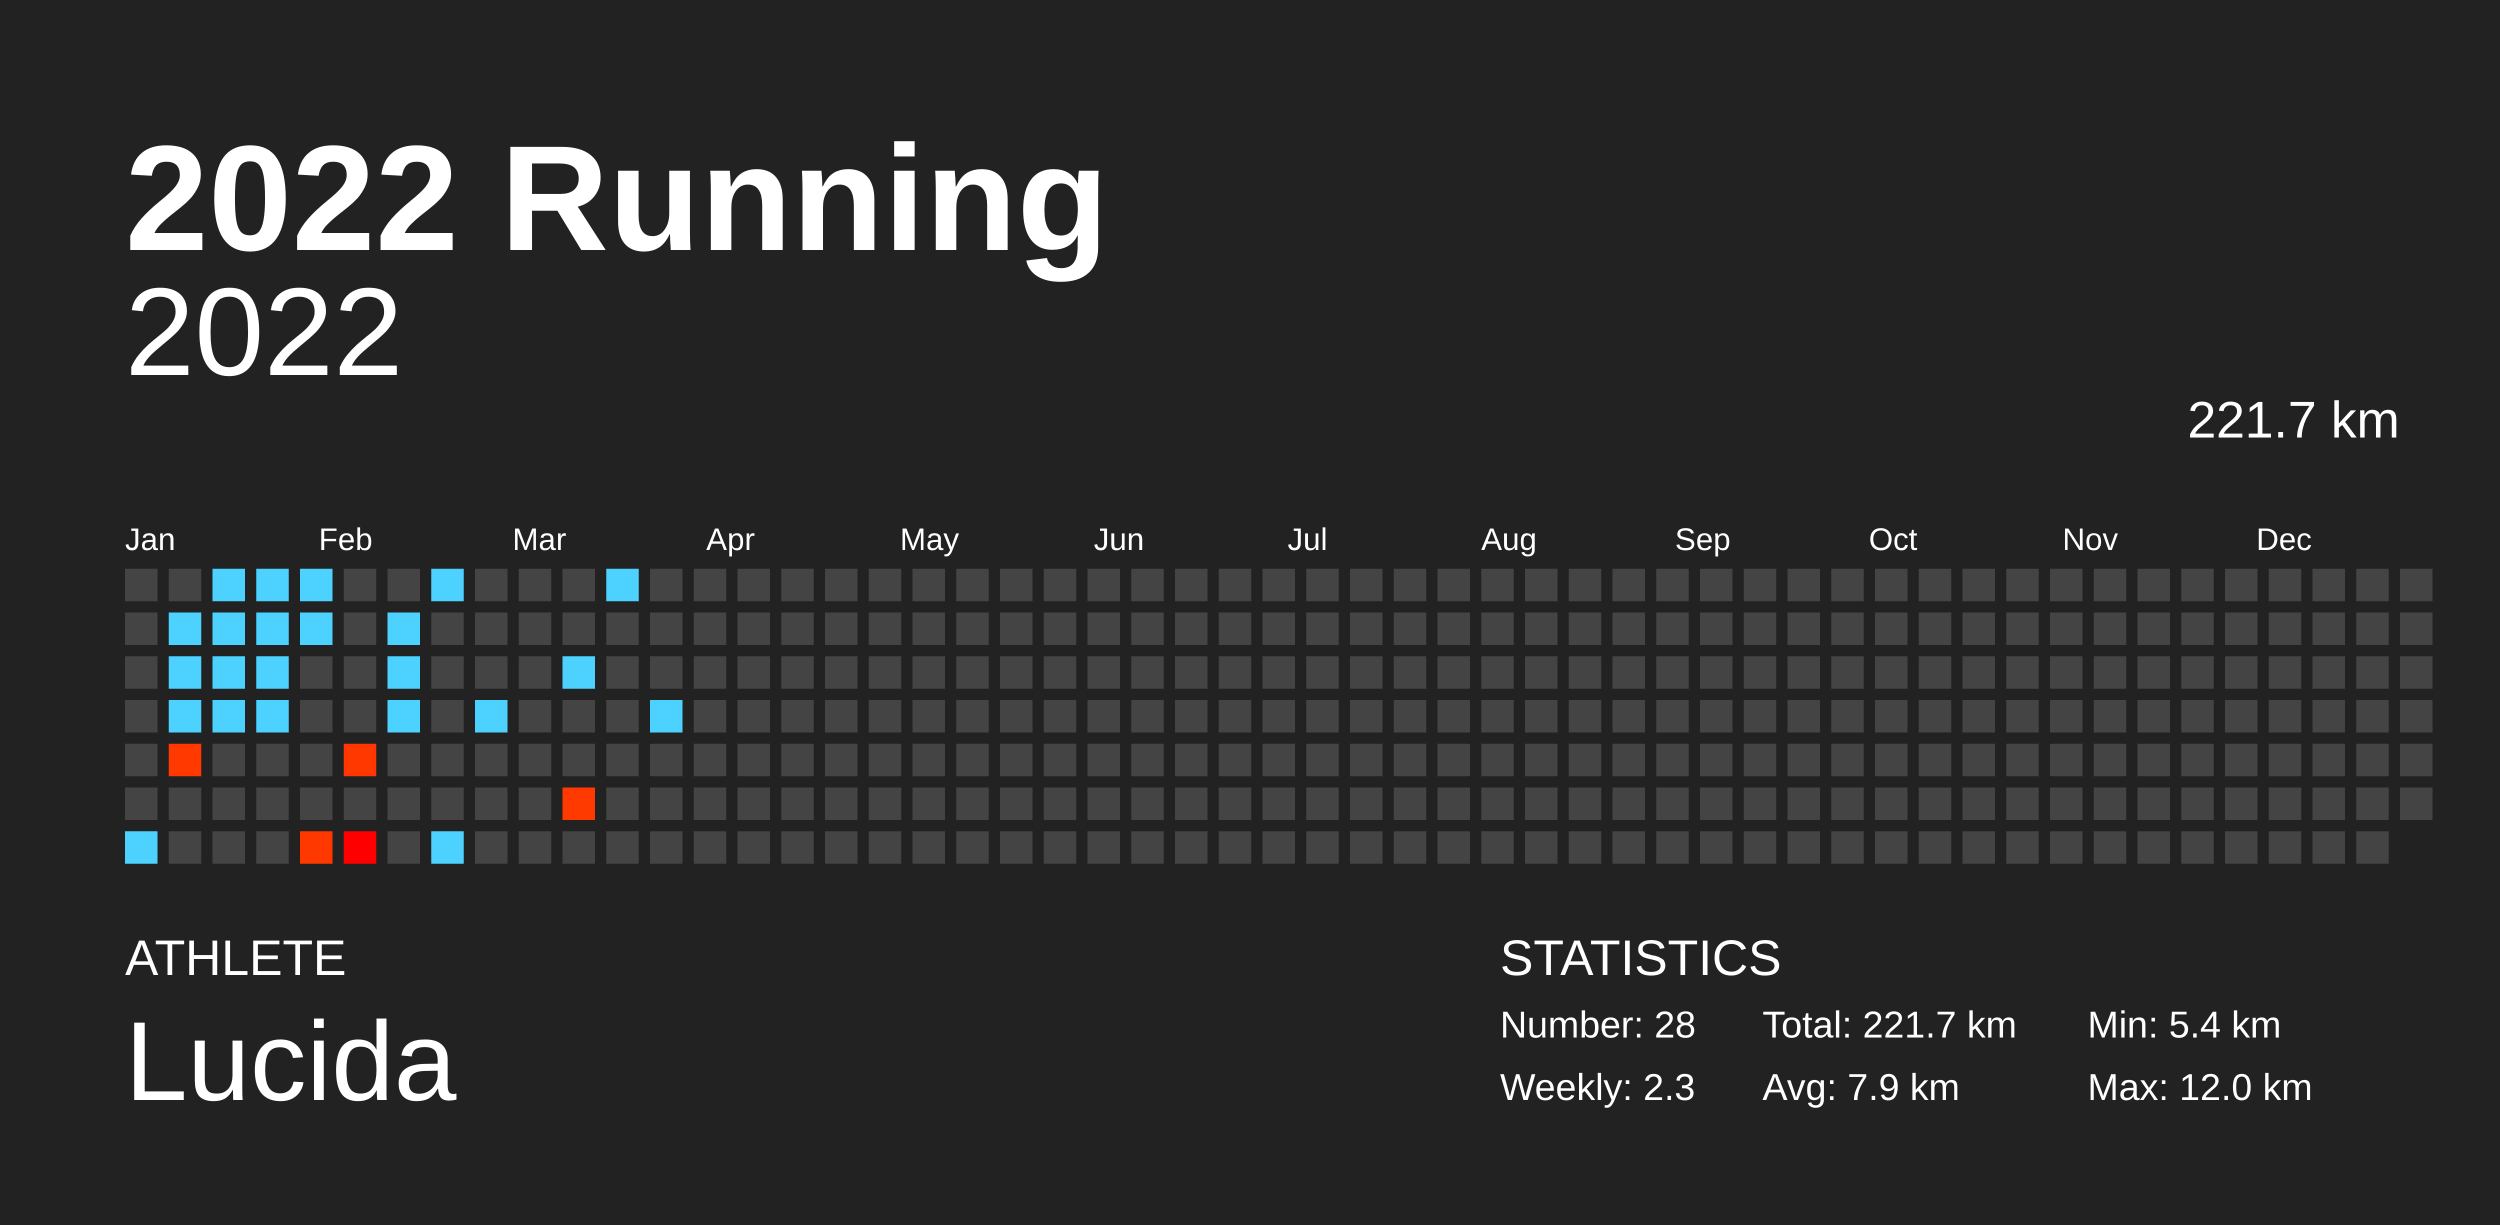
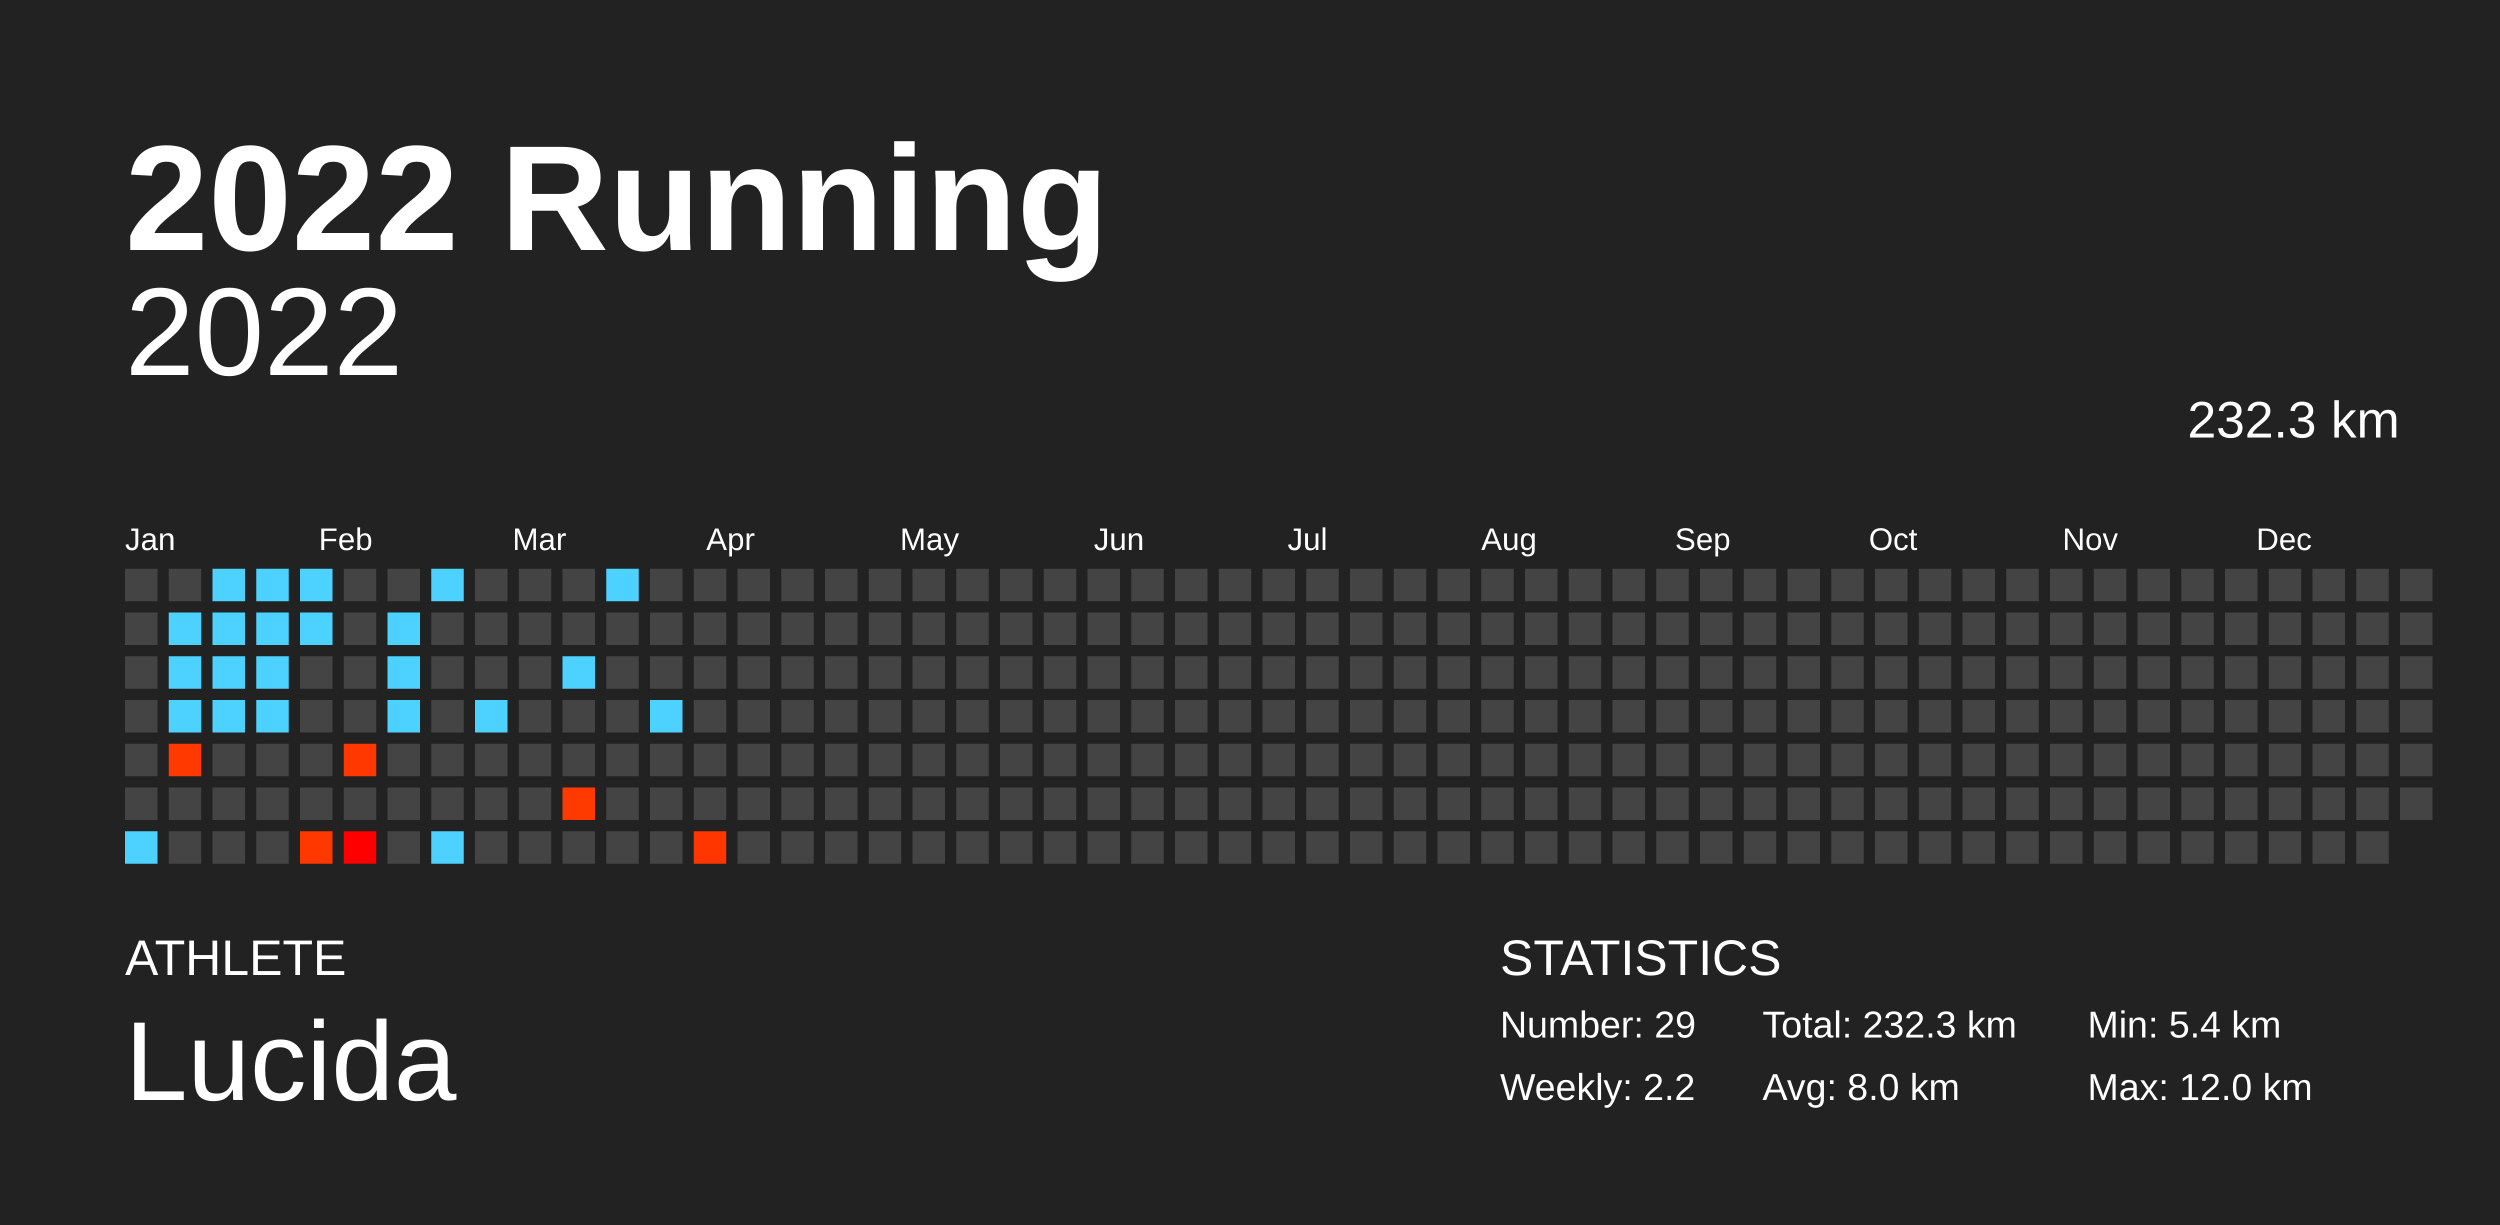
<svg xmlns="http://www.w3.org/2000/svg" baseProfile="full" height="98mm" version="1.1" viewBox="0,0,200,98" width="200mm">
  <defs />
  <rect fill="#222222" height="98" width="200" x="0" y="0" />
  <text fill="#FFFFFF" style="font-size:12px; font-family:Arial; font-weight:bold;" x="10" y="20">2022 Running</text>
  <text fill="#FFFFFF" style="font-size:4px; font-family:Arial" x="10" y="78">ATHLETE</text>
  <text fill="#FFFFFF" style="font-size:9px; font-family:Arial" x="10" y="88">Lucida</text>
  <text fill="#FFFFFF" style="font-size:4px; font-family:Arial" x="120" y="78">STATISTICS</text>
-   <text fill="#FFFFFF" style="font-size:3px; font-family:Arial" x="120" y="83">Number: 28</text>
-   <text fill="#FFFFFF" style="font-size:3px; font-family:Arial" x="120" y="88">Weekly: 2.3</text>
-   <text fill="#FFFFFF" style="font-size:3px; font-family:Arial" x="141" y="83">Total: 221.7 km</text>
-   <text fill="#FFFFFF" style="font-size:3px; font-family:Arial" x="141" y="88">Avg: 7.9 km</text>
+   <text fill="#FFFFFF" style="font-size:3px; font-family:Arial" x="120" y="83">Number: 29</text>
+   <text fill="#FFFFFF" style="font-size:3px; font-family:Arial" x="120" y="88">Weekly: 2.2</text>
+   <text fill="#FFFFFF" style="font-size:3px; font-family:Arial" x="141" y="83">Total: 232.3 km</text>
+   <text fill="#FFFFFF" style="font-size:3px; font-family:Arial" x="141" y="88">Avg: 8.0 km</text>
  <text fill="#FFFFFF" style="font-size:3px; font-family:Arial" x="167" y="83">Min: 5.4 km</text>
  <text fill="#FFFFFF" style="font-size:3px; font-family:Arial" x="167" y="88">Max: 12.0 km</text>
  <text alignment-baseline="hanging" fill="#FFFFFF" style="font-size:10.0px; font-family:Arial;" x="10" y="30">2022</text>
-   <text alignment-baseline="hanging" fill="#FFFFFF" style="font-size:4.125px; font-family:Arial;" x="175" y="35">221.7 km</text>
+   <text alignment-baseline="hanging" fill="#FFFFFF" style="font-size:4.125px; font-family:Arial;" x="175" y="35">232.3 km</text>
  <text fill="#FFFFFF" style="font-size:2.5px; font-family:Arial" x="10.0" y="44">Jan</text>
  <text fill="#FFFFFF" style="font-size:2.5px; font-family:Arial" x="25.5" y="44">Feb</text>
  <text fill="#FFFFFF" style="font-size:2.5px; font-family:Arial" x="41.0" y="44">Mar</text>
  <text fill="#FFFFFF" style="font-size:2.5px; font-family:Arial" x="56.5" y="44">Apr</text>
  <text fill="#FFFFFF" style="font-size:2.5px; font-family:Arial" x="72.0" y="44">May</text>
  <text fill="#FFFFFF" style="font-size:2.5px; font-family:Arial" x="87.5" y="44">Jun</text>
  <text fill="#FFFFFF" style="font-size:2.5px; font-family:Arial" x="103.0" y="44">Jul</text>
  <text fill="#FFFFFF" style="font-size:2.5px; font-family:Arial" x="118.5" y="44">Aug</text>
  <text fill="#FFFFFF" style="font-size:2.5px; font-family:Arial" x="134.0" y="44">Sep</text>
  <text fill="#FFFFFF" style="font-size:2.5px; font-family:Arial" x="149.5" y="44">Oct</text>
  <text fill="#FFFFFF" style="font-size:2.5px; font-family:Arial" x="165.0" y="44">Nov</text>
  <text fill="#FFFFFF" style="font-size:2.5px; font-family:Arial" x="180.5" y="44">Dec</text>
  <rect fill="#444444" height="2.6" width="2.6" x="10.0" y="45.5" />
  <rect fill="#444444" height="2.6" width="2.6" x="10.0" y="49.0" />
  <rect fill="#444444" height="2.6" width="2.6" x="10.0" y="52.5" />
  <rect fill="#444444" height="2.6" width="2.6" x="10.0" y="56.0" />
  <rect fill="#444444" height="2.6" width="2.6" x="10.0" y="59.5" />
  <rect fill="#444444" height="2.6" width="2.6" x="10.0" y="63.0" />
  <rect fill="#4dd2ff" height="2.6" width="2.6" x="10.0" y="66.5" />
  <rect fill="#444444" height="2.6" width="2.6" x="13.5" y="45.5" />
  <rect fill="#4dd2ff" height="2.6" width="2.6" x="13.5" y="49.0" />
  <rect fill="#4dd2ff" height="2.6" width="2.6" x="13.5" y="52.5" />
  <rect fill="#4dd2ff" height="2.6" width="2.6" x="13.5" y="56.0" />
  <rect fill="#ff3900" height="2.6" width="2.6" x="13.5" y="59.5" />
  <rect fill="#444444" height="2.6" width="2.6" x="13.5" y="63.0" />
  <rect fill="#444444" height="2.6" width="2.6" x="13.5" y="66.5" />
  <rect fill="#4dd2ff" height="2.6" width="2.6" x="17.0" y="45.5" />
  <rect fill="#4dd2ff" height="2.6" width="2.6" x="17.0" y="49.0" />
  <rect fill="#4dd2ff" height="2.6" width="2.6" x="17.0" y="52.5" />
  <rect fill="#4dd2ff" height="2.6" width="2.6" x="17.0" y="56.0" />
  <rect fill="#444444" height="2.6" width="2.6" x="17.0" y="59.5" />
  <rect fill="#444444" height="2.6" width="2.6" x="17.0" y="63.0" />
  <rect fill="#444444" height="2.6" width="2.6" x="17.0" y="66.5" />
  <rect fill="#4dd2ff" height="2.6" width="2.6" x="20.5" y="45.5" />
  <rect fill="#4dd2ff" height="2.6" width="2.6" x="20.5" y="49.0" />
  <rect fill="#4dd2ff" height="2.6" width="2.6" x="20.5" y="52.5" />
  <rect fill="#4dd2ff" height="2.6" width="2.6" x="20.5" y="56.0" />
  <rect fill="#444444" height="2.6" width="2.6" x="20.5" y="59.5" />
  <rect fill="#444444" height="2.6" width="2.6" x="20.5" y="63.0" />
  <rect fill="#444444" height="2.6" width="2.6" x="20.5" y="66.5" />
  <rect fill="#4dd2ff" height="2.6" width="2.6" x="24.0" y="45.5" />
  <rect fill="#4dd2ff" height="2.6" width="2.6" x="24.0" y="49.0" />
  <rect fill="#444444" height="2.6" width="2.6" x="24.0" y="52.5" />
  <rect fill="#444444" height="2.6" width="2.6" x="24.0" y="56.0" />
  <rect fill="#444444" height="2.6" width="2.6" x="24.0" y="59.5" />
  <rect fill="#444444" height="2.6" width="2.6" x="24.0" y="63.0" />
  <rect fill="#ff3800" height="2.6" width="2.6" x="24.0" y="66.5" />
  <rect fill="#444444" height="2.6" width="2.6" x="27.5" y="45.5" />
  <rect fill="#444444" height="2.6" width="2.6" x="27.5" y="49.0" />
  <rect fill="#444444" height="2.6" width="2.6" x="27.5" y="52.5" />
  <rect fill="#444444" height="2.6" width="2.6" x="27.5" y="56.0" />
  <rect fill="#ff3800" height="2.6" width="2.6" x="27.5" y="59.5" />
  <rect fill="#444444" height="2.6" width="2.6" x="27.5" y="63.0" />
  <rect fill="#ff0000" height="2.6" width="2.6" x="27.5" y="66.5" />
  <rect fill="#444444" height="2.6" width="2.6" x="31.0" y="45.5" />
  <rect fill="#4dd2ff" height="2.6" width="2.6" x="31.0" y="49.0" />
  <rect fill="#4dd2ff" height="2.6" width="2.6" x="31.0" y="52.5" />
  <rect fill="#4dd2ff" height="2.6" width="2.6" x="31.0" y="56.0" />
  <rect fill="#444444" height="2.6" width="2.6" x="31.0" y="59.5" />
  <rect fill="#444444" height="2.6" width="2.6" x="31.0" y="63.0" />
  <rect fill="#444444" height="2.6" width="2.6" x="31.0" y="66.5" />
  <rect fill="#4dd2ff" height="2.6" width="2.6" x="34.5" y="45.5" />
  <rect fill="#444444" height="2.6" width="2.6" x="34.5" y="49.0" />
  <rect fill="#444444" height="2.6" width="2.6" x="34.5" y="52.5" />
  <rect fill="#444444" height="2.6" width="2.6" x="34.5" y="56.0" />
  <rect fill="#444444" height="2.6" width="2.6" x="34.5" y="59.5" />
  <rect fill="#444444" height="2.6" width="2.6" x="34.5" y="63.0" />
  <rect fill="#4dd2ff" height="2.6" width="2.6" x="34.5" y="66.5" />
  <rect fill="#444444" height="2.6" width="2.6" x="38.0" y="45.5" />
  <rect fill="#444444" height="2.6" width="2.6" x="38.0" y="49.0" />
  <rect fill="#444444" height="2.6" width="2.6" x="38.0" y="52.5" />
  <rect fill="#4dd2ff" height="2.6" width="2.6" x="38.0" y="56.0" />
  <rect fill="#444444" height="2.6" width="2.6" x="38.0" y="59.5" />
  <rect fill="#444444" height="2.6" width="2.6" x="38.0" y="63.0" />
  <rect fill="#444444" height="2.6" width="2.6" x="38.0" y="66.5" />
  <rect fill="#444444" height="2.6" width="2.6" x="41.5" y="45.5" />
  <rect fill="#444444" height="2.6" width="2.6" x="41.5" y="49.0" />
  <rect fill="#444444" height="2.6" width="2.6" x="41.5" y="52.5" />
  <rect fill="#444444" height="2.6" width="2.6" x="41.5" y="56.0" />
  <rect fill="#444444" height="2.6" width="2.6" x="41.5" y="59.5" />
  <rect fill="#444444" height="2.6" width="2.6" x="41.5" y="63.0" />
  <rect fill="#444444" height="2.6" width="2.6" x="41.5" y="66.5" />
  <rect fill="#444444" height="2.6" width="2.6" x="45.0" y="45.5" />
  <rect fill="#444444" height="2.6" width="2.6" x="45.0" y="49.0" />
  <rect fill="#4dd2ff" height="2.6" width="2.6" x="45.0" y="52.5" />
  <rect fill="#444444" height="2.6" width="2.6" x="45.0" y="56.0" />
  <rect fill="#444444" height="2.6" width="2.6" x="45.0" y="59.5" />
  <rect fill="#ff3a00" height="2.6" width="2.6" x="45.0" y="63.0" />
  <rect fill="#444444" height="2.6" width="2.6" x="45.0" y="66.5" />
  <rect fill="#4dd2ff" height="2.6" width="2.6" x="48.5" y="45.5" />
  <rect fill="#444444" height="2.6" width="2.6" x="48.5" y="49.0" />
  <rect fill="#444444" height="2.6" width="2.6" x="48.5" y="52.5" />
  <rect fill="#444444" height="2.6" width="2.6" x="48.5" y="56.0" />
  <rect fill="#444444" height="2.6" width="2.6" x="48.5" y="59.5" />
  <rect fill="#444444" height="2.6" width="2.6" x="48.5" y="63.0" />
  <rect fill="#444444" height="2.6" width="2.6" x="48.5" y="66.5" />
  <rect fill="#444444" height="2.6" width="2.6" x="52.0" y="45.5" />
  <rect fill="#444444" height="2.6" width="2.6" x="52.0" y="49.0" />
  <rect fill="#444444" height="2.6" width="2.6" x="52.0" y="52.5" />
  <rect fill="#4dd2ff" height="2.6" width="2.6" x="52.0" y="56.0" />
  <rect fill="#444444" height="2.6" width="2.6" x="52.0" y="59.5" />
  <rect fill="#444444" height="2.6" width="2.6" x="52.0" y="63.0" />
  <rect fill="#444444" height="2.6" width="2.6" x="52.0" y="66.5" />
  <rect fill="#444444" height="2.6" width="2.6" x="55.5" y="45.5" />
  <rect fill="#444444" height="2.6" width="2.6" x="55.5" y="49.0" />
  <rect fill="#444444" height="2.6" width="2.6" x="55.5" y="52.5" />
  <rect fill="#444444" height="2.6" width="2.6" x="55.5" y="56.0" />
  <rect fill="#444444" height="2.6" width="2.6" x="55.5" y="59.5" />
  <rect fill="#444444" height="2.6" width="2.6" x="55.5" y="63.0" />
-   <rect fill="#444444" height="2.6" width="2.6" x="55.5" y="66.5" />
+   <rect fill="#ff3600" height="2.6" width="2.6" x="55.5" y="66.5" />
  <rect fill="#444444" height="2.6" width="2.6" x="59.0" y="45.5" />
  <rect fill="#444444" height="2.6" width="2.6" x="59.0" y="49.0" />
  <rect fill="#444444" height="2.6" width="2.6" x="59.0" y="52.5" />
  <rect fill="#444444" height="2.6" width="2.6" x="59.0" y="56.0" />
  <rect fill="#444444" height="2.6" width="2.6" x="59.0" y="59.5" />
  <rect fill="#444444" height="2.6" width="2.6" x="59.0" y="63.0" />
  <rect fill="#444444" height="2.6" width="2.6" x="59.0" y="66.5" />
  <rect fill="#444444" height="2.6" width="2.6" x="62.5" y="45.5" />
  <rect fill="#444444" height="2.6" width="2.6" x="62.5" y="49.0" />
  <rect fill="#444444" height="2.6" width="2.6" x="62.5" y="52.5" />
  <rect fill="#444444" height="2.6" width="2.6" x="62.5" y="56.0" />
  <rect fill="#444444" height="2.6" width="2.6" x="62.5" y="59.5" />
  <rect fill="#444444" height="2.6" width="2.6" x="62.5" y="63.0" />
  <rect fill="#444444" height="2.6" width="2.6" x="62.5" y="66.5" />
  <rect fill="#444444" height="2.6" width="2.6" x="66.0" y="45.5" />
  <rect fill="#444444" height="2.6" width="2.6" x="66.0" y="49.0" />
  <rect fill="#444444" height="2.6" width="2.6" x="66.0" y="52.5" />
  <rect fill="#444444" height="2.6" width="2.6" x="66.0" y="56.0" />
  <rect fill="#444444" height="2.6" width="2.6" x="66.0" y="59.5" />
  <rect fill="#444444" height="2.6" width="2.6" x="66.0" y="63.0" />
  <rect fill="#444444" height="2.6" width="2.6" x="66.0" y="66.5" />
  <rect fill="#444444" height="2.6" width="2.6" x="69.5" y="45.5" />
  <rect fill="#444444" height="2.6" width="2.6" x="69.5" y="49.0" />
  <rect fill="#444444" height="2.6" width="2.6" x="69.5" y="52.5" />
  <rect fill="#444444" height="2.6" width="2.6" x="69.5" y="56.0" />
  <rect fill="#444444" height="2.6" width="2.6" x="69.5" y="59.5" />
  <rect fill="#444444" height="2.6" width="2.6" x="69.5" y="63.0" />
  <rect fill="#444444" height="2.6" width="2.6" x="69.5" y="66.5" />
  <rect fill="#444444" height="2.6" width="2.6" x="73.0" y="45.5" />
  <rect fill="#444444" height="2.6" width="2.6" x="73.0" y="49.0" />
  <rect fill="#444444" height="2.6" width="2.6" x="73.0" y="52.5" />
  <rect fill="#444444" height="2.6" width="2.6" x="73.0" y="56.0" />
  <rect fill="#444444" height="2.6" width="2.6" x="73.0" y="59.5" />
  <rect fill="#444444" height="2.6" width="2.6" x="73.0" y="63.0" />
  <rect fill="#444444" height="2.6" width="2.6" x="73.0" y="66.5" />
  <rect fill="#444444" height="2.6" width="2.6" x="76.5" y="45.5" />
  <rect fill="#444444" height="2.6" width="2.6" x="76.5" y="49.0" />
  <rect fill="#444444" height="2.6" width="2.6" x="76.5" y="52.5" />
  <rect fill="#444444" height="2.6" width="2.6" x="76.5" y="56.0" />
  <rect fill="#444444" height="2.6" width="2.6" x="76.5" y="59.5" />
  <rect fill="#444444" height="2.6" width="2.6" x="76.5" y="63.0" />
  <rect fill="#444444" height="2.6" width="2.6" x="76.5" y="66.5" />
  <rect fill="#444444" height="2.6" width="2.6" x="80.0" y="45.5" />
  <rect fill="#444444" height="2.6" width="2.6" x="80.0" y="49.0" />
  <rect fill="#444444" height="2.6" width="2.6" x="80.0" y="52.5" />
  <rect fill="#444444" height="2.6" width="2.6" x="80.0" y="56.0" />
  <rect fill="#444444" height="2.6" width="2.6" x="80.0" y="59.5" />
  <rect fill="#444444" height="2.6" width="2.6" x="80.0" y="63.0" />
  <rect fill="#444444" height="2.6" width="2.6" x="80.0" y="66.5" />
  <rect fill="#444444" height="2.6" width="2.6" x="83.5" y="45.5" />
  <rect fill="#444444" height="2.6" width="2.6" x="83.5" y="49.0" />
  <rect fill="#444444" height="2.6" width="2.6" x="83.5" y="52.5" />
  <rect fill="#444444" height="2.6" width="2.6" x="83.5" y="56.0" />
  <rect fill="#444444" height="2.6" width="2.6" x="83.5" y="59.5" />
  <rect fill="#444444" height="2.6" width="2.6" x="83.5" y="63.0" />
  <rect fill="#444444" height="2.6" width="2.6" x="83.5" y="66.5" />
  <rect fill="#444444" height="2.6" width="2.6" x="87.0" y="45.5" />
  <rect fill="#444444" height="2.6" width="2.6" x="87.0" y="49.0" />
  <rect fill="#444444" height="2.6" width="2.6" x="87.0" y="52.5" />
  <rect fill="#444444" height="2.6" width="2.6" x="87.0" y="56.0" />
  <rect fill="#444444" height="2.6" width="2.6" x="87.0" y="59.5" />
  <rect fill="#444444" height="2.6" width="2.6" x="87.0" y="63.0" />
  <rect fill="#444444" height="2.6" width="2.6" x="87.0" y="66.5" />
  <rect fill="#444444" height="2.6" width="2.6" x="90.5" y="45.5" />
  <rect fill="#444444" height="2.6" width="2.6" x="90.5" y="49.0" />
  <rect fill="#444444" height="2.6" width="2.6" x="90.5" y="52.5" />
  <rect fill="#444444" height="2.6" width="2.6" x="90.5" y="56.0" />
  <rect fill="#444444" height="2.6" width="2.6" x="90.5" y="59.5" />
  <rect fill="#444444" height="2.6" width="2.6" x="90.5" y="63.0" />
  <rect fill="#444444" height="2.6" width="2.6" x="90.5" y="66.5" />
  <rect fill="#444444" height="2.6" width="2.6" x="94.0" y="45.5" />
  <rect fill="#444444" height="2.6" width="2.6" x="94.0" y="49.0" />
  <rect fill="#444444" height="2.6" width="2.6" x="94.0" y="52.5" />
  <rect fill="#444444" height="2.6" width="2.6" x="94.0" y="56.0" />
  <rect fill="#444444" height="2.6" width="2.6" x="94.0" y="59.5" />
  <rect fill="#444444" height="2.6" width="2.6" x="94.0" y="63.0" />
  <rect fill="#444444" height="2.6" width="2.6" x="94.0" y="66.5" />
  <rect fill="#444444" height="2.6" width="2.6" x="97.5" y="45.5" />
  <rect fill="#444444" height="2.6" width="2.6" x="97.5" y="49.0" />
  <rect fill="#444444" height="2.6" width="2.6" x="97.5" y="52.5" />
  <rect fill="#444444" height="2.6" width="2.6" x="97.5" y="56.0" />
  <rect fill="#444444" height="2.6" width="2.6" x="97.5" y="59.5" />
  <rect fill="#444444" height="2.6" width="2.6" x="97.5" y="63.0" />
  <rect fill="#444444" height="2.6" width="2.6" x="97.5" y="66.5" />
  <rect fill="#444444" height="2.6" width="2.6" x="101.0" y="45.5" />
  <rect fill="#444444" height="2.6" width="2.6" x="101.0" y="49.0" />
  <rect fill="#444444" height="2.6" width="2.6" x="101.0" y="52.5" />
  <rect fill="#444444" height="2.6" width="2.6" x="101.0" y="56.0" />
  <rect fill="#444444" height="2.6" width="2.6" x="101.0" y="59.5" />
  <rect fill="#444444" height="2.6" width="2.6" x="101.0" y="63.0" />
  <rect fill="#444444" height="2.6" width="2.6" x="101.0" y="66.5" />
  <rect fill="#444444" height="2.6" width="2.6" x="104.5" y="45.5" />
  <rect fill="#444444" height="2.6" width="2.6" x="104.5" y="49.0" />
  <rect fill="#444444" height="2.6" width="2.6" x="104.5" y="52.5" />
  <rect fill="#444444" height="2.6" width="2.6" x="104.5" y="56.0" />
  <rect fill="#444444" height="2.6" width="2.6" x="104.5" y="59.5" />
  <rect fill="#444444" height="2.6" width="2.6" x="104.5" y="63.0" />
  <rect fill="#444444" height="2.6" width="2.6" x="104.5" y="66.5" />
  <rect fill="#444444" height="2.6" width="2.6" x="108.0" y="45.5" />
  <rect fill="#444444" height="2.6" width="2.6" x="108.0" y="49.0" />
  <rect fill="#444444" height="2.6" width="2.6" x="108.0" y="52.5" />
  <rect fill="#444444" height="2.6" width="2.6" x="108.0" y="56.0" />
  <rect fill="#444444" height="2.6" width="2.6" x="108.0" y="59.5" />
  <rect fill="#444444" height="2.6" width="2.6" x="108.0" y="63.0" />
  <rect fill="#444444" height="2.6" width="2.6" x="108.0" y="66.5" />
  <rect fill="#444444" height="2.6" width="2.6" x="111.5" y="45.5" />
  <rect fill="#444444" height="2.6" width="2.6" x="111.5" y="49.0" />
  <rect fill="#444444" height="2.6" width="2.6" x="111.5" y="52.5" />
  <rect fill="#444444" height="2.6" width="2.6" x="111.5" y="56.0" />
  <rect fill="#444444" height="2.6" width="2.6" x="111.5" y="59.5" />
  <rect fill="#444444" height="2.6" width="2.6" x="111.5" y="63.0" />
  <rect fill="#444444" height="2.6" width="2.6" x="111.5" y="66.5" />
  <rect fill="#444444" height="2.6" width="2.6" x="115.0" y="45.5" />
  <rect fill="#444444" height="2.6" width="2.6" x="115.0" y="49.0" />
  <rect fill="#444444" height="2.6" width="2.6" x="115.0" y="52.5" />
  <rect fill="#444444" height="2.6" width="2.6" x="115.0" y="56.0" />
  <rect fill="#444444" height="2.6" width="2.6" x="115.0" y="59.5" />
  <rect fill="#444444" height="2.6" width="2.6" x="115.0" y="63.0" />
  <rect fill="#444444" height="2.6" width="2.6" x="115.0" y="66.5" />
  <rect fill="#444444" height="2.6" width="2.6" x="118.5" y="45.5" />
  <rect fill="#444444" height="2.6" width="2.6" x="118.5" y="49.0" />
  <rect fill="#444444" height="2.6" width="2.6" x="118.5" y="52.5" />
  <rect fill="#444444" height="2.6" width="2.6" x="118.5" y="56.0" />
  <rect fill="#444444" height="2.6" width="2.6" x="118.5" y="59.5" />
  <rect fill="#444444" height="2.6" width="2.6" x="118.5" y="63.0" />
  <rect fill="#444444" height="2.6" width="2.6" x="118.5" y="66.5" />
  <rect fill="#444444" height="2.6" width="2.6" x="122.0" y="45.5" />
  <rect fill="#444444" height="2.6" width="2.6" x="122.0" y="49.0" />
  <rect fill="#444444" height="2.6" width="2.6" x="122.0" y="52.5" />
  <rect fill="#444444" height="2.6" width="2.6" x="122.0" y="56.0" />
  <rect fill="#444444" height="2.6" width="2.6" x="122.0" y="59.5" />
  <rect fill="#444444" height="2.6" width="2.6" x="122.0" y="63.0" />
  <rect fill="#444444" height="2.6" width="2.6" x="122.0" y="66.5" />
  <rect fill="#444444" height="2.6" width="2.6" x="125.5" y="45.5" />
  <rect fill="#444444" height="2.6" width="2.6" x="125.5" y="49.0" />
  <rect fill="#444444" height="2.6" width="2.6" x="125.5" y="52.5" />
  <rect fill="#444444" height="2.6" width="2.6" x="125.5" y="56.0" />
  <rect fill="#444444" height="2.6" width="2.6" x="125.5" y="59.5" />
  <rect fill="#444444" height="2.6" width="2.6" x="125.5" y="63.0" />
  <rect fill="#444444" height="2.6" width="2.6" x="125.5" y="66.5" />
  <rect fill="#444444" height="2.6" width="2.6" x="129.0" y="45.5" />
  <rect fill="#444444" height="2.6" width="2.6" x="129.0" y="49.0" />
  <rect fill="#444444" height="2.6" width="2.6" x="129.0" y="52.5" />
  <rect fill="#444444" height="2.6" width="2.6" x="129.0" y="56.0" />
  <rect fill="#444444" height="2.6" width="2.6" x="129.0" y="59.5" />
  <rect fill="#444444" height="2.6" width="2.6" x="129.0" y="63.0" />
  <rect fill="#444444" height="2.6" width="2.6" x="129.0" y="66.5" />
  <rect fill="#444444" height="2.6" width="2.6" x="132.5" y="45.5" />
  <rect fill="#444444" height="2.6" width="2.6" x="132.5" y="49.0" />
  <rect fill="#444444" height="2.6" width="2.6" x="132.5" y="52.5" />
  <rect fill="#444444" height="2.6" width="2.6" x="132.5" y="56.0" />
  <rect fill="#444444" height="2.6" width="2.6" x="132.5" y="59.5" />
  <rect fill="#444444" height="2.6" width="2.6" x="132.5" y="63.0" />
  <rect fill="#444444" height="2.6" width="2.6" x="132.5" y="66.5" />
  <rect fill="#444444" height="2.6" width="2.6" x="136.0" y="45.5" />
  <rect fill="#444444" height="2.6" width="2.6" x="136.0" y="49.0" />
  <rect fill="#444444" height="2.6" width="2.6" x="136.0" y="52.5" />
  <rect fill="#444444" height="2.6" width="2.6" x="136.0" y="56.0" />
  <rect fill="#444444" height="2.6" width="2.6" x="136.0" y="59.5" />
  <rect fill="#444444" height="2.6" width="2.6" x="136.0" y="63.0" />
  <rect fill="#444444" height="2.6" width="2.6" x="136.0" y="66.5" />
  <rect fill="#444444" height="2.6" width="2.6" x="139.5" y="45.5" />
  <rect fill="#444444" height="2.6" width="2.6" x="139.5" y="49.0" />
  <rect fill="#444444" height="2.6" width="2.6" x="139.5" y="52.5" />
  <rect fill="#444444" height="2.6" width="2.6" x="139.5" y="56.0" />
  <rect fill="#444444" height="2.6" width="2.6" x="139.5" y="59.5" />
  <rect fill="#444444" height="2.6" width="2.6" x="139.5" y="63.0" />
  <rect fill="#444444" height="2.6" width="2.6" x="139.5" y="66.5" />
  <rect fill="#444444" height="2.6" width="2.6" x="143.0" y="45.5" />
  <rect fill="#444444" height="2.6" width="2.6" x="143.0" y="49.0" />
  <rect fill="#444444" height="2.6" width="2.6" x="143.0" y="52.5" />
  <rect fill="#444444" height="2.6" width="2.6" x="143.0" y="56.0" />
  <rect fill="#444444" height="2.6" width="2.6" x="143.0" y="59.5" />
  <rect fill="#444444" height="2.6" width="2.6" x="143.0" y="63.0" />
  <rect fill="#444444" height="2.6" width="2.6" x="143.0" y="66.5" />
  <rect fill="#444444" height="2.6" width="2.6" x="146.5" y="45.5" />
  <rect fill="#444444" height="2.6" width="2.6" x="146.5" y="49.0" />
  <rect fill="#444444" height="2.6" width="2.6" x="146.5" y="52.5" />
  <rect fill="#444444" height="2.6" width="2.6" x="146.5" y="56.0" />
  <rect fill="#444444" height="2.6" width="2.6" x="146.5" y="59.5" />
  <rect fill="#444444" height="2.6" width="2.6" x="146.5" y="63.0" />
  <rect fill="#444444" height="2.6" width="2.6" x="146.5" y="66.5" />
  <rect fill="#444444" height="2.6" width="2.6" x="150.0" y="45.5" />
  <rect fill="#444444" height="2.6" width="2.6" x="150.0" y="49.0" />
  <rect fill="#444444" height="2.6" width="2.6" x="150.0" y="52.5" />
  <rect fill="#444444" height="2.6" width="2.6" x="150.0" y="56.0" />
  <rect fill="#444444" height="2.6" width="2.6" x="150.0" y="59.5" />
  <rect fill="#444444" height="2.6" width="2.6" x="150.0" y="63.0" />
  <rect fill="#444444" height="2.6" width="2.6" x="150.0" y="66.5" />
  <rect fill="#444444" height="2.6" width="2.6" x="153.5" y="45.5" />
  <rect fill="#444444" height="2.6" width="2.6" x="153.5" y="49.0" />
  <rect fill="#444444" height="2.6" width="2.6" x="153.5" y="52.5" />
  <rect fill="#444444" height="2.6" width="2.6" x="153.5" y="56.0" />
  <rect fill="#444444" height="2.6" width="2.6" x="153.5" y="59.5" />
  <rect fill="#444444" height="2.6" width="2.6" x="153.5" y="63.0" />
  <rect fill="#444444" height="2.6" width="2.6" x="153.5" y="66.5" />
  <rect fill="#444444" height="2.6" width="2.6" x="157.0" y="45.5" />
  <rect fill="#444444" height="2.6" width="2.6" x="157.0" y="49.0" />
  <rect fill="#444444" height="2.6" width="2.6" x="157.0" y="52.5" />
  <rect fill="#444444" height="2.6" width="2.6" x="157.0" y="56.0" />
  <rect fill="#444444" height="2.6" width="2.6" x="157.0" y="59.5" />
  <rect fill="#444444" height="2.6" width="2.6" x="157.0" y="63.0" />
  <rect fill="#444444" height="2.6" width="2.6" x="157.0" y="66.5" />
  <rect fill="#444444" height="2.6" width="2.6" x="160.5" y="45.5" />
  <rect fill="#444444" height="2.6" width="2.6" x="160.5" y="49.0" />
  <rect fill="#444444" height="2.6" width="2.6" x="160.5" y="52.5" />
  <rect fill="#444444" height="2.6" width="2.6" x="160.5" y="56.0" />
  <rect fill="#444444" height="2.6" width="2.6" x="160.5" y="59.5" />
  <rect fill="#444444" height="2.6" width="2.6" x="160.5" y="63.0" />
  <rect fill="#444444" height="2.6" width="2.6" x="160.5" y="66.5" />
  <rect fill="#444444" height="2.6" width="2.6" x="164.0" y="45.5" />
  <rect fill="#444444" height="2.6" width="2.6" x="164.0" y="49.0" />
  <rect fill="#444444" height="2.6" width="2.6" x="164.0" y="52.5" />
  <rect fill="#444444" height="2.6" width="2.6" x="164.0" y="56.0" />
  <rect fill="#444444" height="2.6" width="2.6" x="164.0" y="59.5" />
  <rect fill="#444444" height="2.6" width="2.6" x="164.0" y="63.0" />
  <rect fill="#444444" height="2.6" width="2.6" x="164.0" y="66.5" />
  <rect fill="#444444" height="2.6" width="2.6" x="167.5" y="45.5" />
  <rect fill="#444444" height="2.6" width="2.6" x="167.5" y="49.0" />
  <rect fill="#444444" height="2.6" width="2.6" x="167.5" y="52.5" />
  <rect fill="#444444" height="2.6" width="2.6" x="167.5" y="56.0" />
  <rect fill="#444444" height="2.6" width="2.6" x="167.5" y="59.5" />
  <rect fill="#444444" height="2.6" width="2.6" x="167.5" y="63.0" />
  <rect fill="#444444" height="2.6" width="2.6" x="167.5" y="66.5" />
  <rect fill="#444444" height="2.6" width="2.6" x="171.0" y="45.5" />
  <rect fill="#444444" height="2.6" width="2.6" x="171.0" y="49.0" />
  <rect fill="#444444" height="2.6" width="2.6" x="171.0" y="52.5" />
  <rect fill="#444444" height="2.6" width="2.6" x="171.0" y="56.0" />
  <rect fill="#444444" height="2.6" width="2.6" x="171.0" y="59.5" />
  <rect fill="#444444" height="2.6" width="2.6" x="171.0" y="63.0" />
  <rect fill="#444444" height="2.6" width="2.6" x="171.0" y="66.5" />
  <rect fill="#444444" height="2.6" width="2.6" x="174.5" y="45.5" />
  <rect fill="#444444" height="2.6" width="2.6" x="174.5" y="49.0" />
  <rect fill="#444444" height="2.6" width="2.6" x="174.5" y="52.5" />
  <rect fill="#444444" height="2.6" width="2.6" x="174.5" y="56.0" />
  <rect fill="#444444" height="2.6" width="2.6" x="174.5" y="59.5" />
  <rect fill="#444444" height="2.6" width="2.6" x="174.5" y="63.0" />
  <rect fill="#444444" height="2.6" width="2.6" x="174.5" y="66.5" />
  <rect fill="#444444" height="2.6" width="2.6" x="178.0" y="45.5" />
  <rect fill="#444444" height="2.6" width="2.6" x="178.0" y="49.0" />
  <rect fill="#444444" height="2.6" width="2.6" x="178.0" y="52.5" />
  <rect fill="#444444" height="2.6" width="2.6" x="178.0" y="56.0" />
  <rect fill="#444444" height="2.6" width="2.6" x="178.0" y="59.5" />
  <rect fill="#444444" height="2.6" width="2.6" x="178.0" y="63.0" />
  <rect fill="#444444" height="2.6" width="2.6" x="178.0" y="66.5" />
  <rect fill="#444444" height="2.6" width="2.6" x="181.5" y="45.5" />
  <rect fill="#444444" height="2.6" width="2.6" x="181.5" y="49.0" />
  <rect fill="#444444" height="2.6" width="2.6" x="181.5" y="52.5" />
  <rect fill="#444444" height="2.6" width="2.6" x="181.5" y="56.0" />
  <rect fill="#444444" height="2.6" width="2.6" x="181.5" y="59.5" />
  <rect fill="#444444" height="2.6" width="2.6" x="181.5" y="63.0" />
  <rect fill="#444444" height="2.6" width="2.6" x="181.5" y="66.5" />
  <rect fill="#444444" height="2.6" width="2.6" x="185.0" y="45.5" />
  <rect fill="#444444" height="2.6" width="2.6" x="185.0" y="49.0" />
  <rect fill="#444444" height="2.6" width="2.6" x="185.0" y="52.5" />
  <rect fill="#444444" height="2.6" width="2.6" x="185.0" y="56.0" />
  <rect fill="#444444" height="2.6" width="2.6" x="185.0" y="59.5" />
  <rect fill="#444444" height="2.6" width="2.6" x="185.0" y="63.0" />
  <rect fill="#444444" height="2.6" width="2.6" x="185.0" y="66.5" />
  <rect fill="#444444" height="2.6" width="2.6" x="188.5" y="45.5" />
  <rect fill="#444444" height="2.6" width="2.6" x="188.5" y="49.0" />
  <rect fill="#444444" height="2.6" width="2.6" x="188.5" y="52.5" />
  <rect fill="#444444" height="2.6" width="2.6" x="188.5" y="56.0" />
  <rect fill="#444444" height="2.6" width="2.6" x="188.5" y="59.5" />
  <rect fill="#444444" height="2.6" width="2.6" x="188.5" y="63.0" />
  <rect fill="#444444" height="2.6" width="2.6" x="188.5" y="66.5" />
  <rect fill="#444444" height="2.6" width="2.6" x="192.0" y="45.5" />
  <rect fill="#444444" height="2.6" width="2.6" x="192.0" y="49.0" />
  <rect fill="#444444" height="2.6" width="2.6" x="192.0" y="52.5" />
  <rect fill="#444444" height="2.6" width="2.6" x="192.0" y="56.0" />
  <rect fill="#444444" height="2.6" width="2.6" x="192.0" y="59.5" />
  <rect fill="#444444" height="2.6" width="2.6" x="192.0" y="63.0" />
</svg>
